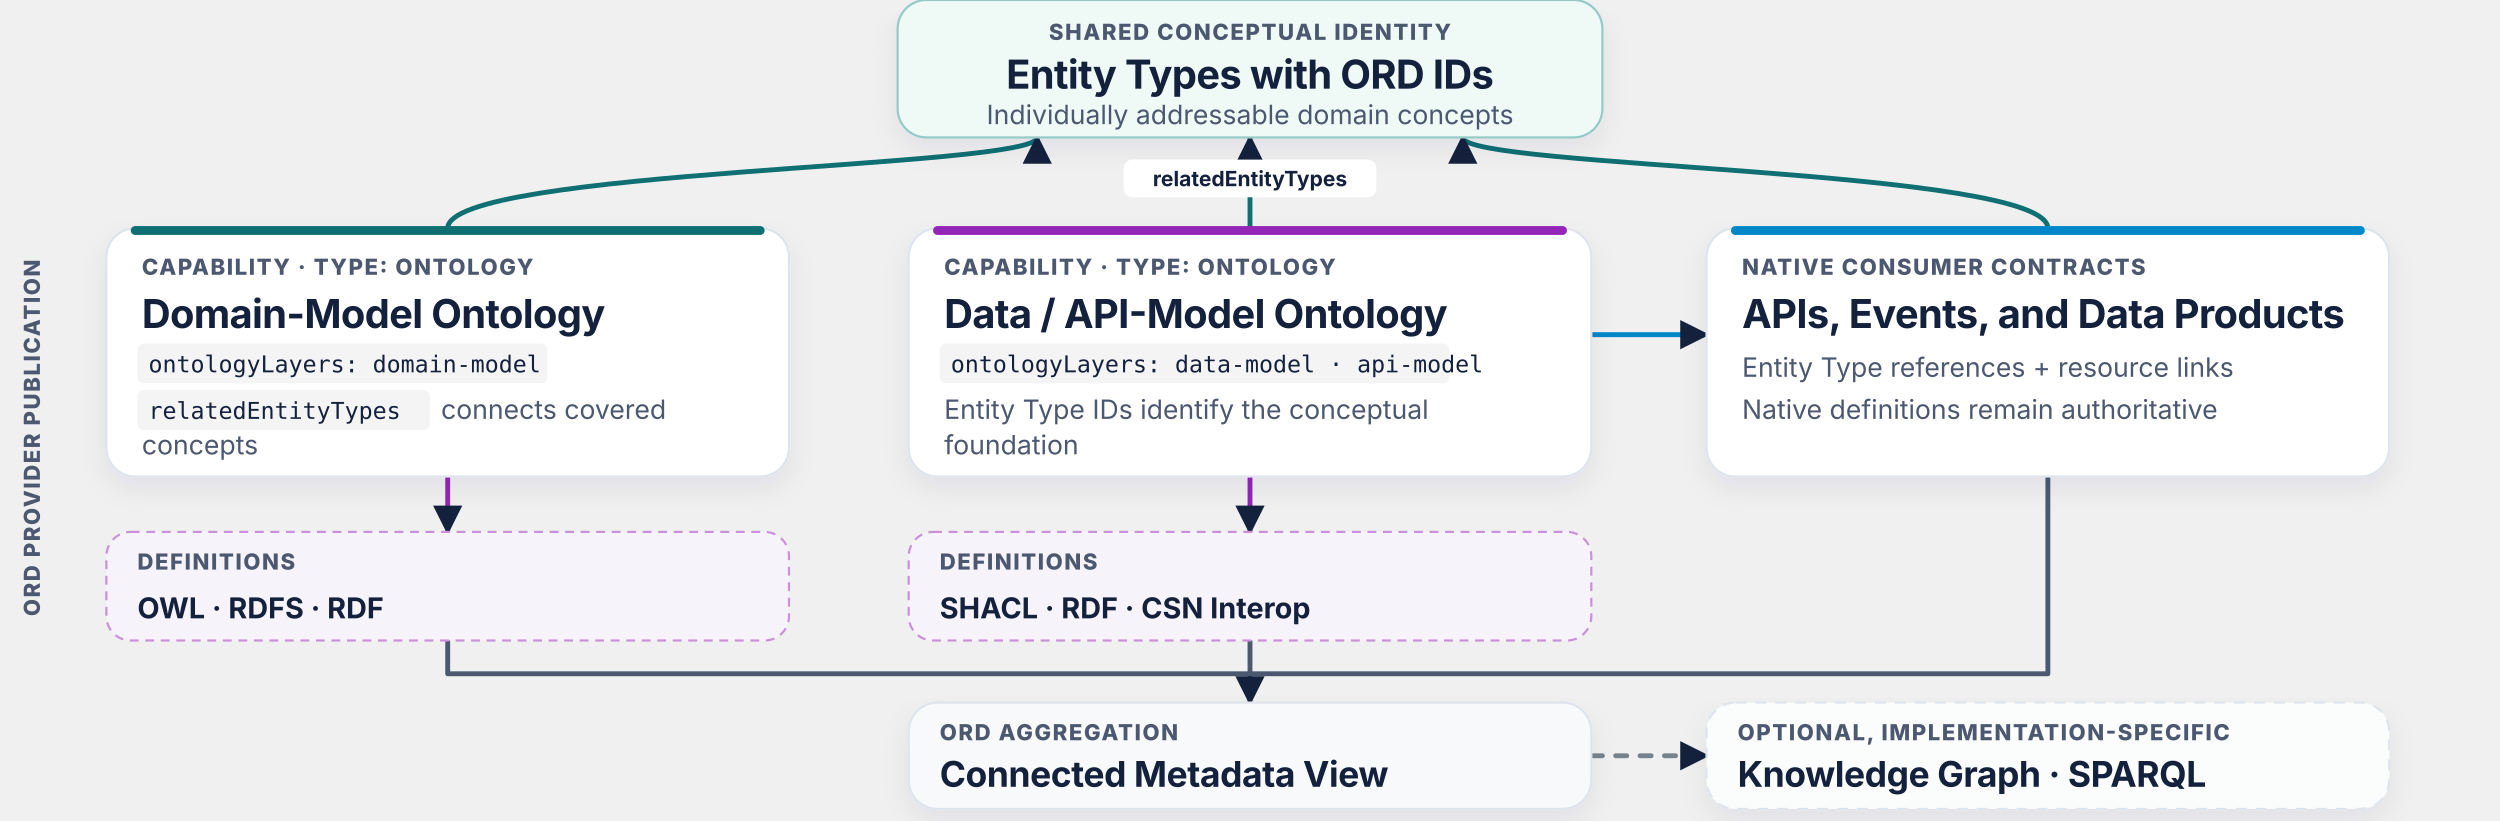
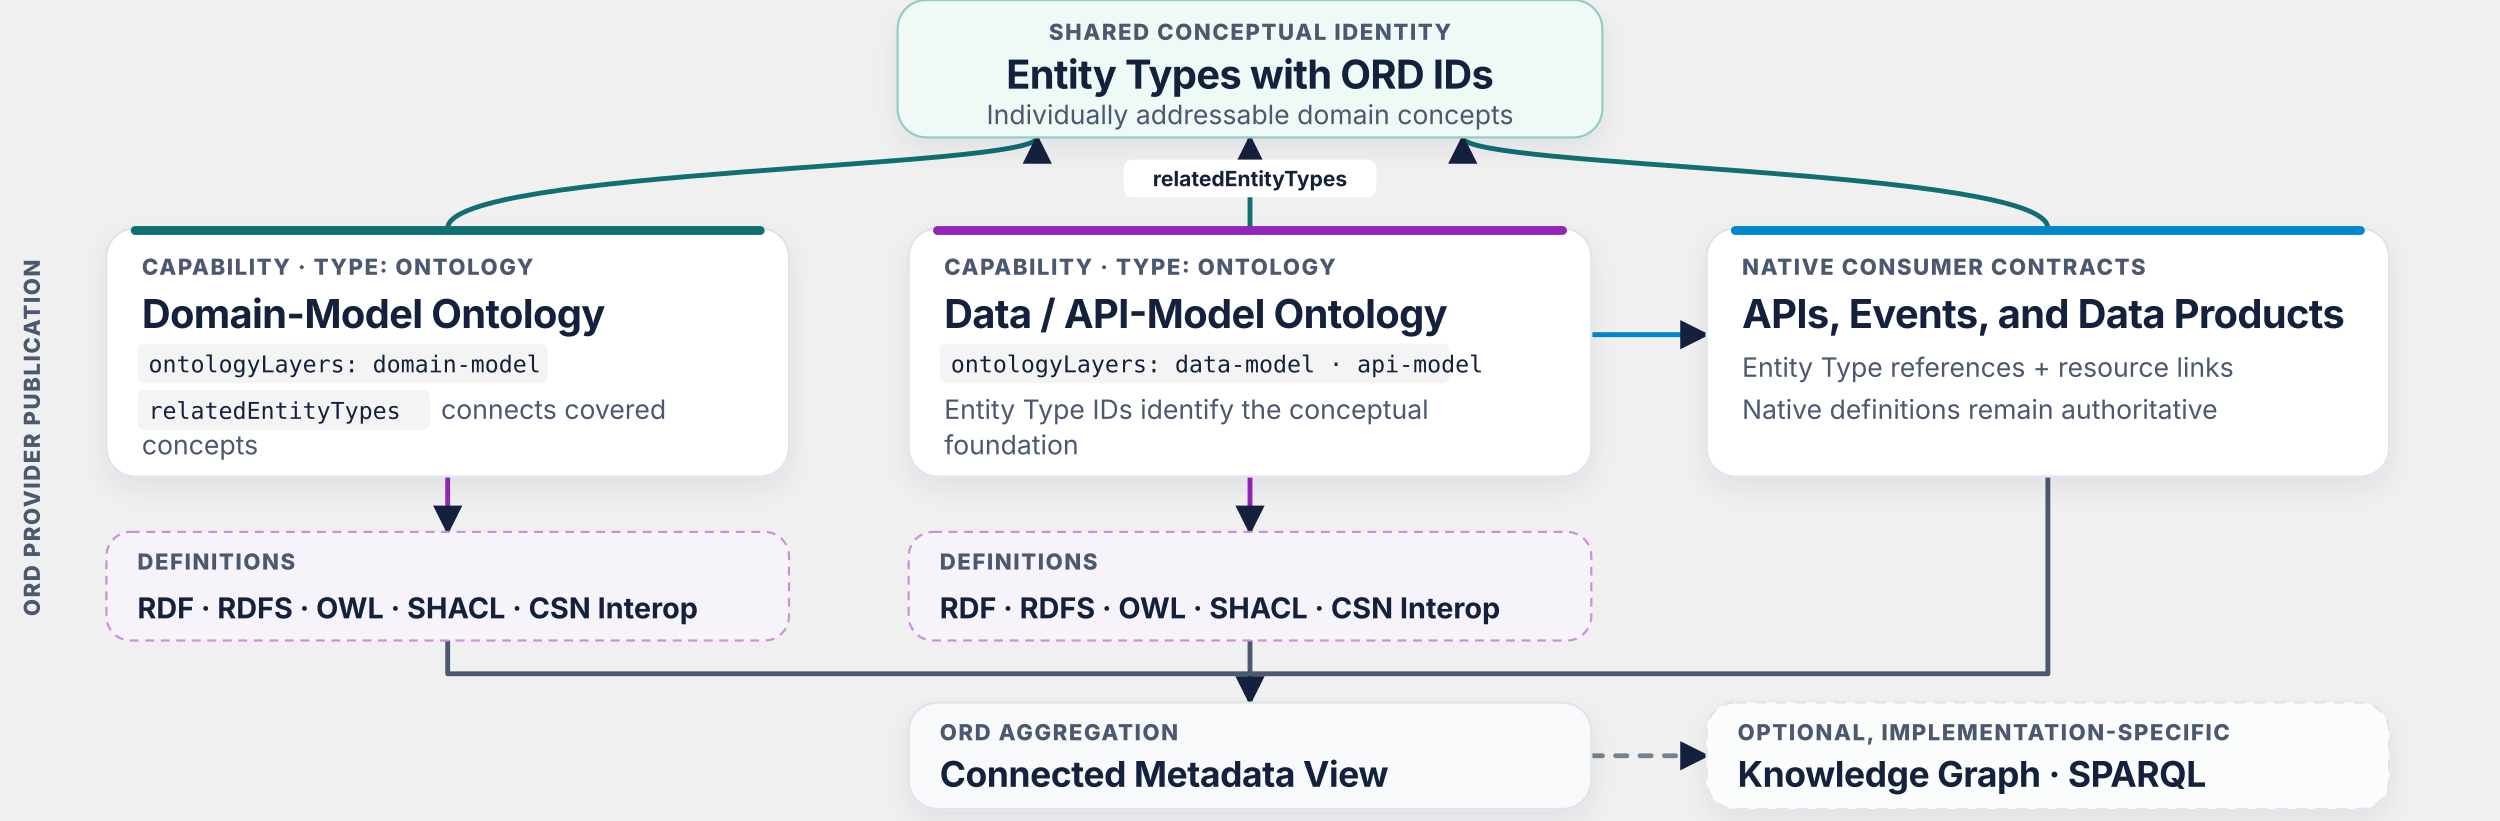
<svg xmlns="http://www.w3.org/2000/svg" viewBox="0 0 1128 370" role="img" aria-labelledby="title description">
  <defs>
    <marker id="arrow" viewBox="0 0 10 10" refX="9" refY="5" markerWidth="6" markerHeight="6" orient="auto">
      <path d="M0 0 10 5 0 10z" fill="#14213d" />
    </marker>
    <filter id="shadow" x="-10%" y="-15%" width="120%" height="140%">
      <feDropShadow dx="0" dy="5" stdDeviation="6" flood-color="#1c343b" flood-opacity=".07" />
    </filter>
    <style>
      text { font-family: Inter, ui-sans-serif, system-ui, -apple-system, BlinkMacSystemFont, "Segoe UI", sans-serif; fill: #14213d; }
      .edge { fill: none; stroke-linecap: round; stroke-linejoin: round; stroke-width: 2.2; }
      .semantic { stroke: #0f6f72; }
      .relation { stroke: #0087c9; }
      .definition { stroke: #9326b7; }
      .aggregation { stroke: #4c5870; }
      .downstream { stroke: #76838c; stroke-dasharray: 5 6; }
      .card { fill: #fff; stroke: #dfe4ec; }
      .label { fill: #4c5870; font-size: 10px; font-weight: 780; letter-spacing: .7px; }
      .title { font-size: 18px; font-weight: 700; letter-spacing: -.3px; }
      .body { fill: #4c5870; font-size: 12px; }
      .code { font-family: ui-monospace, SFMono-Regular, Menlo, Consolas, monospace; font-size: 10.5px; }
      .compact-title { font-size: 16px; font-weight: 700; letter-spacing: -.2px; }
    </style>
  </defs>
  <path class="edge semantic" d="M202 103C202 76 468 76 468 62" marker-end="url(#arrow)" />
  <path class="edge semantic" d="M564 103V62" marker-end="url(#arrow)" />
  <path class="edge semantic" d="M924 103C924 76 660 76 660 62" marker-end="url(#arrow)" />
  <path class="edge relation" d="M718 151H770" marker-end="url(#arrow)" />
  <path class="edge definition" d="M202 215V240" marker-end="url(#arrow)" />
  <path class="edge definition" d="M564 215V240" marker-end="url(#arrow)" />
  <path class="edge aggregation" d="M202 289V304M564 289V304M924 215V304M202 304H924M564 304V317" marker-end="url(#arrow)" />
  <path class="edge downstream" d="M718 341H770" marker-end="url(#arrow)" />
  <text class="label" transform="translate(18 278) rotate(-90)">ORD PROVIDER PUBLICATION</text>
  <g filter="url(#shadow)">
    <rect x="405" y="0" width="318" height="62" rx="13" fill="#effaf7" stroke="#94cbc7" />
  </g>
  <text class="label" x="564" y="18" text-anchor="middle">SHARED CONCEPTUAL IDENTITY</text>
  <text class="title" x="564" y="40" text-anchor="middle" font-size="17">Entity Types with ORD IDs</text>
  <text class="body" x="564" y="56" text-anchor="middle" font-size="11">Individually addressable domain concepts</text>
  <g filter="url(#shadow)">
    <rect class="card" x="48" y="103" width="308" height="112" rx="13" />
    <rect class="card" x="410" y="103" width="308" height="112" rx="13" />
    <rect class="card" x="770" y="103" width="308" height="112" rx="13" />
  </g>
  <path d="M61 104H343" stroke="#0f6f72" stroke-width="4" stroke-linecap="round" />
  <path d="M423 104H705" stroke="#9326b7" stroke-width="4" stroke-linecap="round" />
  <path d="M783 104H1065" stroke="#0087c9" stroke-width="4" stroke-linecap="round" />
  <text class="label" x="64" y="124">CAPABILITY · TYPE: ONTOLOGY</text>
  <text class="title" x="64" y="148">Domain-Model Ontology</text>
  <rect x="62" y="155" width="185" height="18" rx="3" fill="#f4f4f5" />
  <text class="code" x="67" y="168">ontologyLayers: domain-model</text>
  <rect x="62" y="176" width="132" height="18" rx="3" fill="#f4f4f5" />
  <text class="code" x="67" y="189">relatedEntityTypes</text>
  <text class="body" x="199" y="189">connects covered</text>
  <text class="body" x="64" y="205">concepts</text>
  <text class="label" x="426" y="124">CAPABILITY · TYPE: ONTOLOGY</text>
  <text class="title" x="426" y="148">Data / API-Model Ontology</text>
  <rect x="424" y="155" width="230" height="18" rx="3" fill="#f4f4f5" />
  <text class="code" x="429" y="168">ontologyLayers: data-model · api-model</text>
  <text class="body" x="426" y="189">Entity Type IDs identify the conceptual</text>
  <text class="body" x="426" y="205">foundation</text>
  <text class="label" x="786" y="124">NATIVE CONSUMER CONTRACTS</text>
  <text class="title" x="786" y="148">APIs, Events, and Data Products</text>
  <text class="body" x="786" y="170">Entity Type references + resource links</text>
  <text class="body" x="786" y="189">Native definitions remain authoritative</text>
  <rect x="507" y="72" width="114" height="17" rx="4" fill="#fff" />
  <text x="564" y="84" text-anchor="middle" fill="#4c5870" font-size="9.5" font-weight="700">relatedEntityTypes</text>
  <rect x="48" y="240" width="308" height="49" rx="11" fill="#f7f3fa" stroke="#c991d9" stroke-dasharray="4 3" />
  <rect x="410" y="240" width="308" height="49" rx="11" fill="#f7f3fa" stroke="#c991d9" stroke-dasharray="4 3" />
  <text class="label" x="62" y="257">DEFINITIONS</text>
-   <text x="62" y="279" font-size="13" font-weight="700">OWL · RDFS · RDF</text>
+   <text x="62" y="279" font-size="13" font-weight="700">RDF · RDFS · OWL · SHACL · CSN Interop</text>
  <text class="label" x="424" y="257">DEFINITIONS</text>
-   <text x="424" y="279" font-size="13" font-weight="700">SHACL · RDF · CSN Interop</text>
+   <text x="424" y="279" font-size="13" font-weight="700">RDF · RDFS · OWL · SHACL · CSN Interop</text>
  <g filter="url(#shadow)">
    <rect x="410" y="317" width="308" height="48" rx="13" fill="#f7f9fa" stroke="#dfe4ec" />
    <rect x="770" y="317" width="308" height="48" rx="13" fill="#fbfcfc" stroke="#dfe4ec" stroke-dasharray="5 4" />
  </g>
  <text class="label" x="424" y="334">ORD AGGREGATION</text>
  <text class="compact-title" x="424" y="355">Connected Metadata View</text>
  <text class="label" x="784" y="334">OPTIONAL, IMPLEMENTATION-SPECIFIC</text>
  <text class="compact-title" x="784" y="355">Knowledge Graph · SPARQL</text>
</svg>
